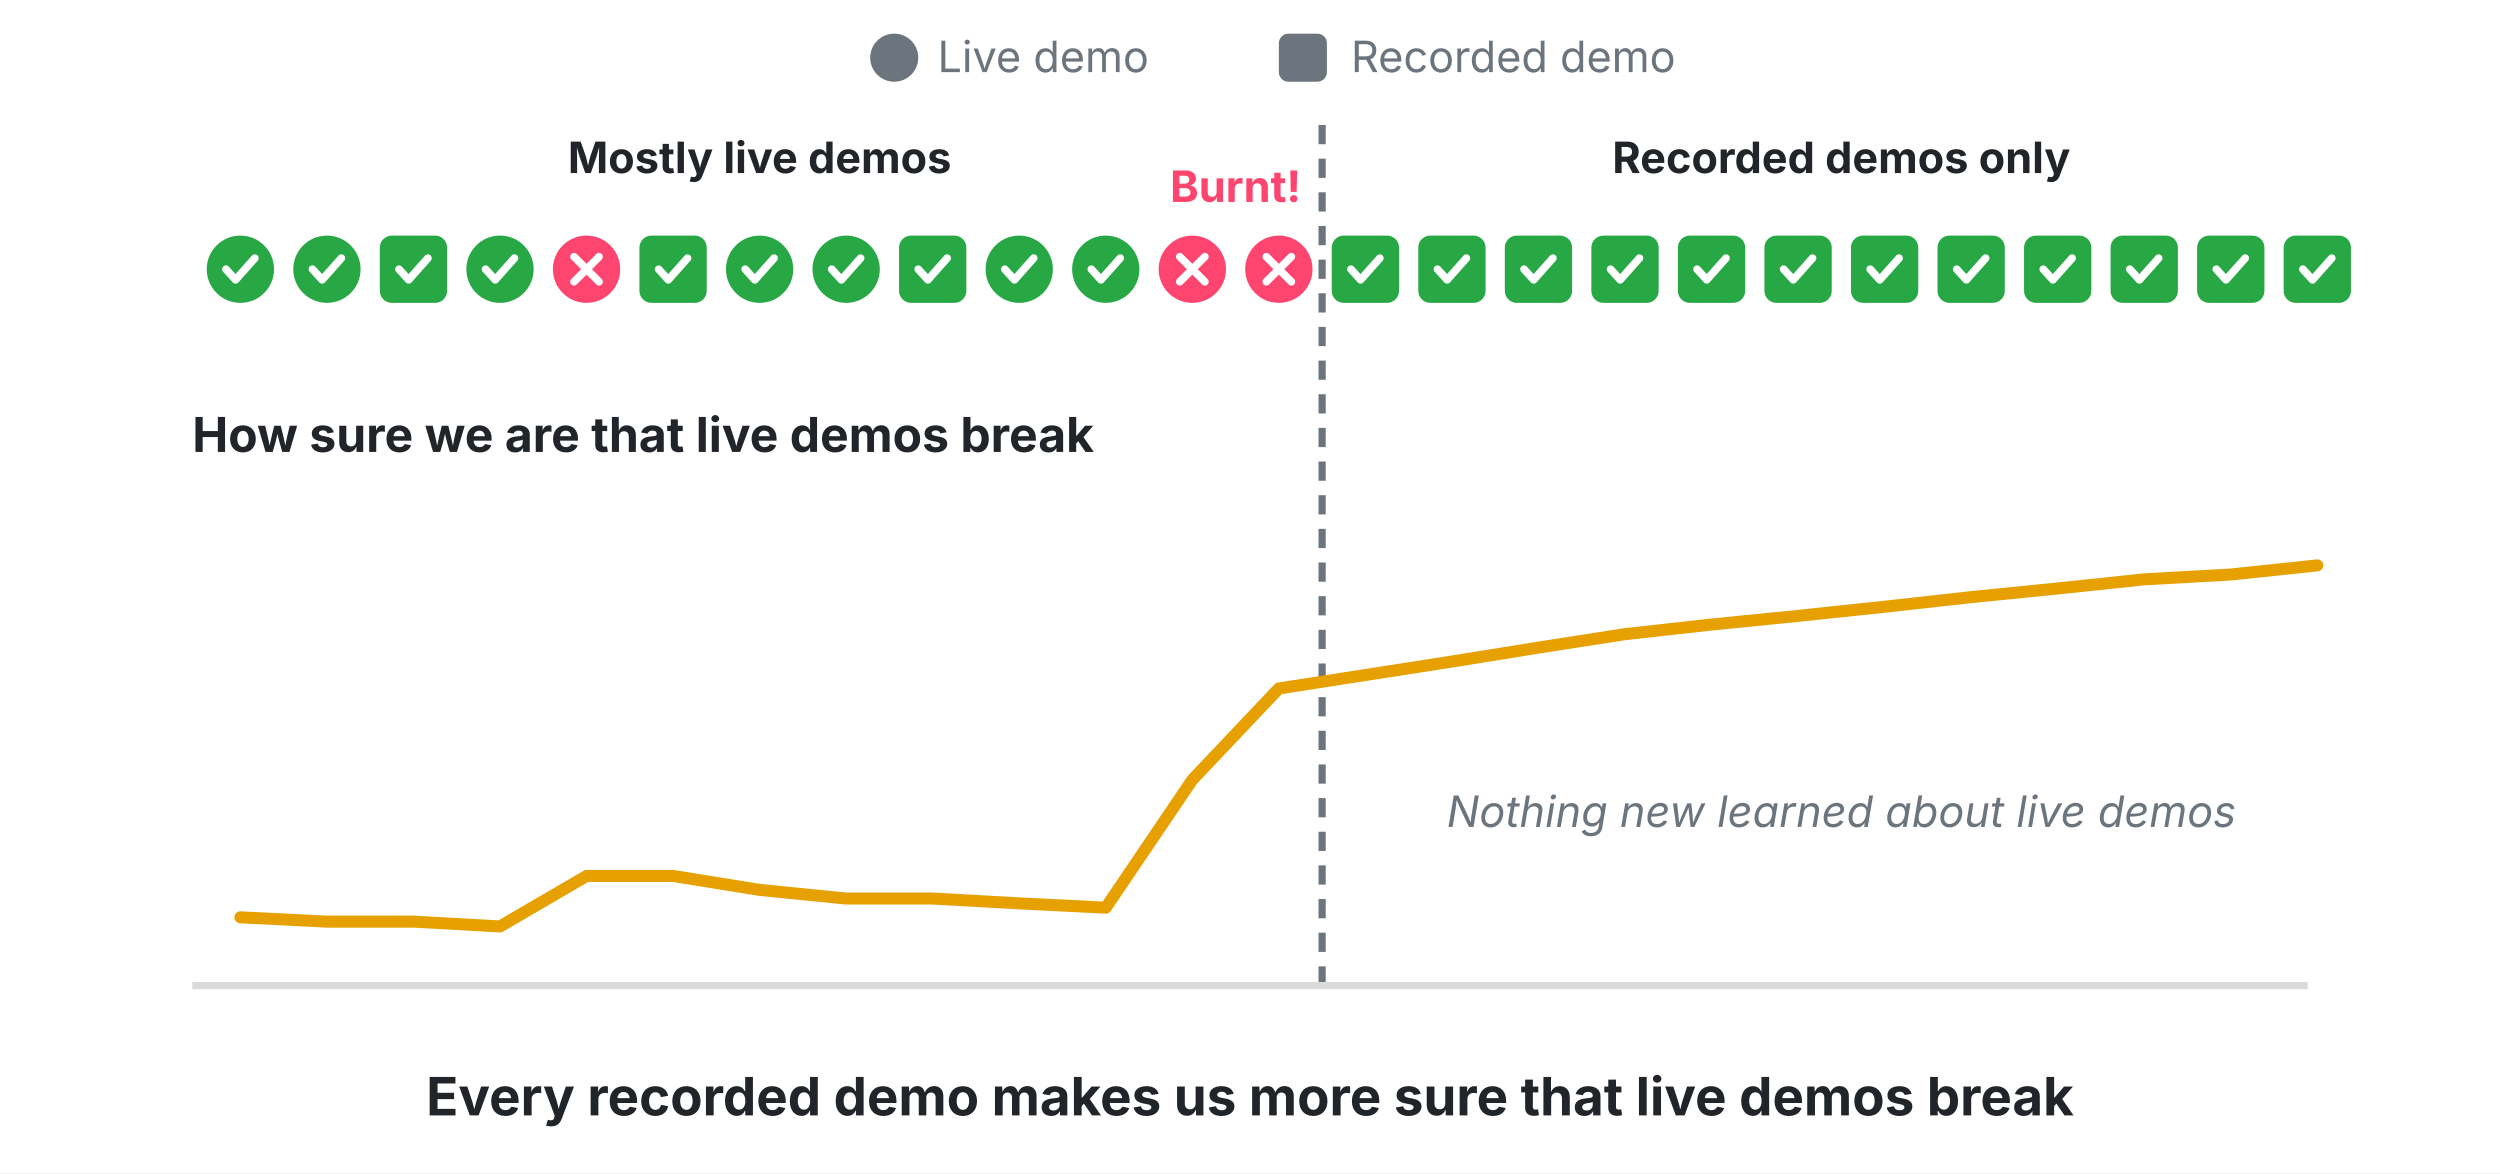
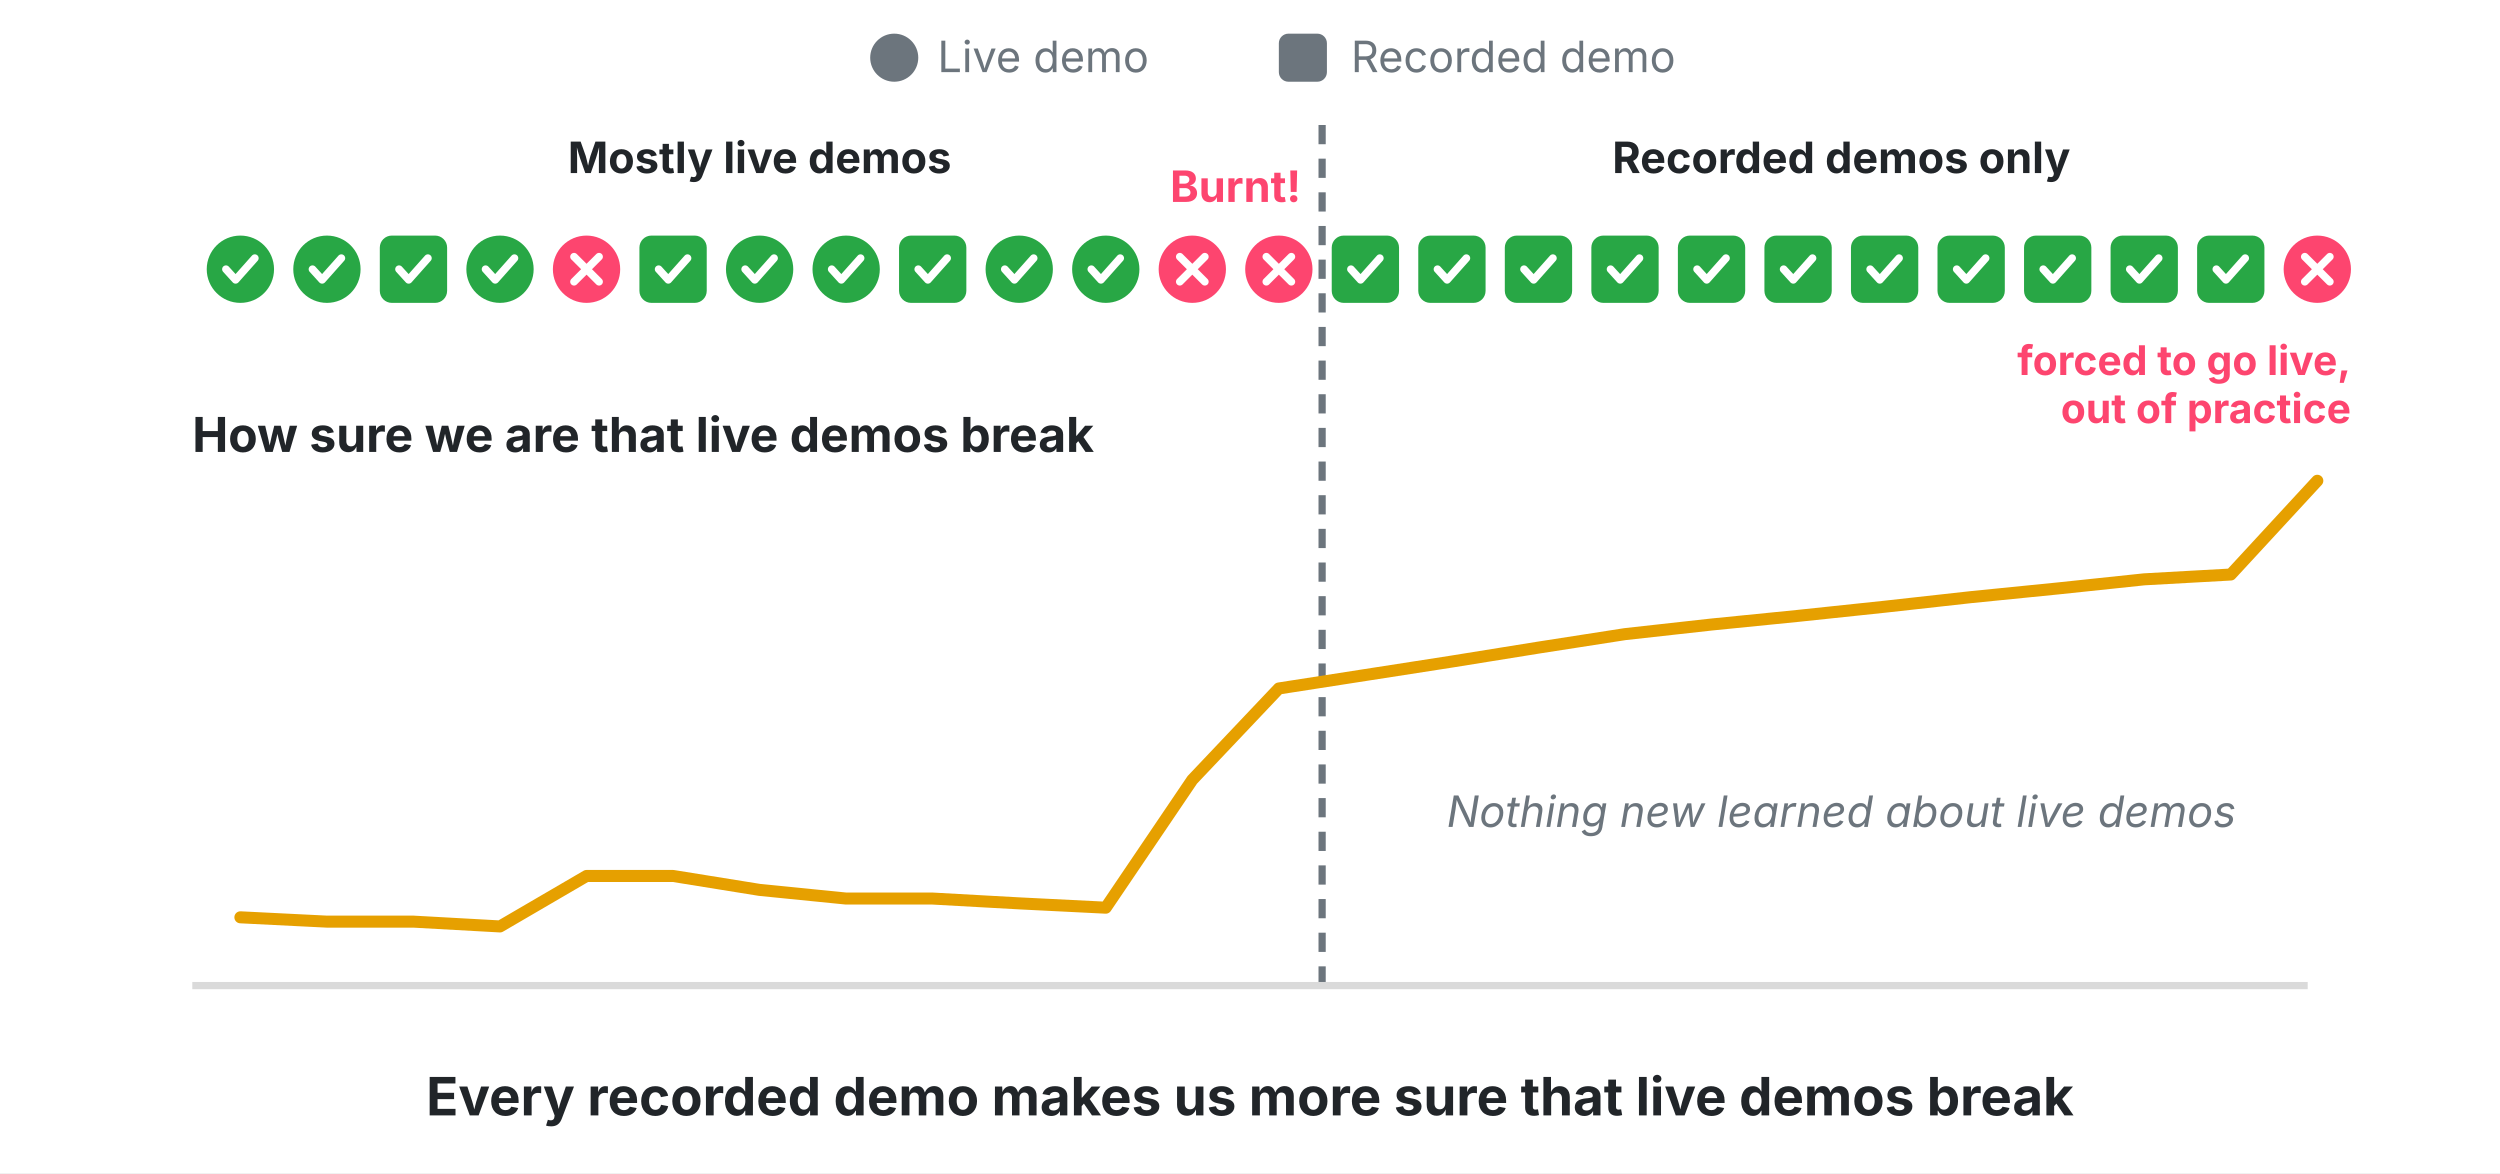
<svg xmlns="http://www.w3.org/2000/svg" viewBox="0 0 520 244" font-family="system-ui, -apple-system, sans-serif">
  <rect width="520" height="244" fill="#fff" />
  <circle cx="186" cy="12" r="5" fill="#6c757d" />
  <text x="195" y="15" font-size="9" fill="#6c757d">Live demo</text>
  <rect x="266" y="7" width="10" height="10" rx="2" fill="#6c757d" />
  <text x="281" y="15" font-size="9" fill="#6c757d">Recorded demo</text>
  <line x1="275" y1="26" x2="275" y2="205" stroke="#6c757d" stroke-width="1.5" stroke-dasharray="4 3" />
  <text x="158" y="36" font-size="9" fill="#212529" font-weight="bold" text-anchor="middle">Mostly live demos</text>
  <text x="383" y="36" font-size="9" fill="#212529" font-weight="bold" text-anchor="middle">Recorded demos only</text>
  <text x="257" y="42" font-size="9" fill="#fd456f" font-weight="bold" text-anchor="middle">Burnt!</text>
  <circle cx="50" cy="56" r="7" fill="#28a745" />
  <path d="M47 56 l2 2.2 l4 -4.5" fill="none" stroke="#fff" stroke-width="1.6" stroke-linecap="round" stroke-linejoin="round" />
  <circle cx="68" cy="56" r="7" fill="#28a745" />
  <path d="M65 56 l2 2.2 l4 -4.5" fill="none" stroke="#fff" stroke-width="1.6" stroke-linecap="round" stroke-linejoin="round" />
  <rect x="79" y="49" width="14" height="14" rx="2.5" fill="#28a745" />
  <path d="M83 56 l2 2.2 l4 -4.5" fill="none" stroke="#fff" stroke-width="1.6" stroke-linecap="round" stroke-linejoin="round" />
  <circle cx="104" cy="56" r="7" fill="#28a745" />
  <path d="M101 56 l2 2.2 l4 -4.5" fill="none" stroke="#fff" stroke-width="1.6" stroke-linecap="round" stroke-linejoin="round" />
  <circle cx="122" cy="56" r="7" fill="#fd456f" />
  <path d="M119.4 53.4 l5.2 5.2 M124.6 53.4 l-5.2 5.2" stroke="#fff" stroke-width="1.6" stroke-linecap="round" />
  <rect x="133" y="49" width="14" height="14" rx="2.5" fill="#28a745" />
  <path d="M137 56 l2 2.2 l4 -4.5" fill="none" stroke="#fff" stroke-width="1.6" stroke-linecap="round" stroke-linejoin="round" />
  <circle cx="158" cy="56" r="7" fill="#28a745" />
  <path d="M155 56 l2 2.2 l4 -4.5" fill="none" stroke="#fff" stroke-width="1.6" stroke-linecap="round" stroke-linejoin="round" />
  <circle cx="176" cy="56" r="7" fill="#28a745" />
  <path d="M173 56 l2 2.2 l4 -4.5" fill="none" stroke="#fff" stroke-width="1.6" stroke-linecap="round" stroke-linejoin="round" />
  <rect x="187" y="49" width="14" height="14" rx="2.5" fill="#28a745" />
  <path d="M191 56 l2 2.2 l4 -4.5" fill="none" stroke="#fff" stroke-width="1.6" stroke-linecap="round" stroke-linejoin="round" />
  <circle cx="212" cy="56" r="7" fill="#28a745" />
  <path d="M209 56 l2 2.2 l4 -4.5" fill="none" stroke="#fff" stroke-width="1.6" stroke-linecap="round" stroke-linejoin="round" />
  <circle cx="230" cy="56" r="7" fill="#28a745" />
  <path d="M227 56 l2 2.2 l4 -4.5" fill="none" stroke="#fff" stroke-width="1.6" stroke-linecap="round" stroke-linejoin="round" />
  <circle cx="248" cy="56" r="7" fill="#fd456f" />
  <path d="M245.4 53.4 l5.2 5.2 M250.6 53.4 l-5.2 5.2" stroke="#fff" stroke-width="1.6" stroke-linecap="round" />
  <circle cx="266" cy="56" r="7" fill="#fd456f" />
  <path d="M263.4 53.4 l5.2 5.2 M268.6 53.4 l-5.2 5.2" stroke="#fff" stroke-width="1.6" stroke-linecap="round" />
  <rect x="277" y="49" width="14" height="14" rx="2.5" fill="#28a745" />
  <path d="M281 56 l2 2.2 l4 -4.5" fill="none" stroke="#fff" stroke-width="1.6" stroke-linecap="round" stroke-linejoin="round" />
  <rect x="295" y="49" width="14" height="14" rx="2.5" fill="#28a745" />
  <path d="M299 56 l2 2.2 l4 -4.5" fill="none" stroke="#fff" stroke-width="1.6" stroke-linecap="round" stroke-linejoin="round" />
  <rect x="313" y="49" width="14" height="14" rx="2.5" fill="#28a745" />
  <path d="M317 56 l2 2.2 l4 -4.5" fill="none" stroke="#fff" stroke-width="1.6" stroke-linecap="round" stroke-linejoin="round" />
  <rect x="331" y="49" width="14" height="14" rx="2.5" fill="#28a745" />
  <path d="M335 56 l2 2.2 l4 -4.5" fill="none" stroke="#fff" stroke-width="1.6" stroke-linecap="round" stroke-linejoin="round" />
  <rect x="349" y="49" width="14" height="14" rx="2.5" fill="#28a745" />
  <path d="M353 56 l2 2.2 l4 -4.5" fill="none" stroke="#fff" stroke-width="1.6" stroke-linecap="round" stroke-linejoin="round" />
  <rect x="367" y="49" width="14" height="14" rx="2.5" fill="#28a745" />
  <path d="M371 56 l2 2.2 l4 -4.5" fill="none" stroke="#fff" stroke-width="1.6" stroke-linecap="round" stroke-linejoin="round" />
  <rect x="385" y="49" width="14" height="14" rx="2.5" fill="#28a745" />
  <path d="M389 56 l2 2.2 l4 -4.5" fill="none" stroke="#fff" stroke-width="1.6" stroke-linecap="round" stroke-linejoin="round" />
  <rect x="403" y="49" width="14" height="14" rx="2.5" fill="#28a745" />
  <path d="M407 56 l2 2.2 l4 -4.5" fill="none" stroke="#fff" stroke-width="1.6" stroke-linecap="round" stroke-linejoin="round" />
  <rect x="421" y="49" width="14" height="14" rx="2.5" fill="#28a745" />
  <path d="M425 56 l2 2.2 l4 -4.5" fill="none" stroke="#fff" stroke-width="1.6" stroke-linecap="round" stroke-linejoin="round" />
  <rect x="439" y="49" width="14" height="14" rx="2.5" fill="#28a745" />
  <path d="M443 56 l2 2.2 l4 -4.5" fill="none" stroke="#fff" stroke-width="1.6" stroke-linecap="round" stroke-linejoin="round" />
  <rect x="457" y="49" width="14" height="14" rx="2.5" fill="#28a745" />
  <path d="M461 56 l2 2.2 l4 -4.5" fill="none" stroke="#fff" stroke-width="1.6" stroke-linecap="round" stroke-linejoin="round" />
-   <rect x="475" y="49" width="14" height="14" rx="2.5" fill="#28a745" />
-   <path d="M479 56 l2 2.2 l4 -4.5" fill="none" stroke="#fff" stroke-width="1.6" stroke-linecap="round" stroke-linejoin="round" />
+   <circle cx="482" cy="56" r="7" fill="#fd456f" />
+   <path d="M479.4 53.4 l5.2 5.2 M484.6 53.4 l-5.2 5.2" stroke="#fff" stroke-width="1.6" stroke-linecap="round" />
+   <text x="489" y="78" font-size="8.5" fill="#fd456f" font-weight="bold" text-anchor="end">forced to go live,</text>
+   <text x="489" y="88" font-size="8.5" fill="#fd456f" font-weight="bold" text-anchor="end">out of practice</text>
  <text x="40" y="94" font-size="10" fill="#212529" font-weight="bold">How sure we are that live demos break</text>
  <line x1="40" y1="205" x2="480" y2="205" stroke="#dadada" stroke-width="1.5" />
-   <polyline points="50,190.8 68,191.7 86,191.7 104,192.7 122,182.2 140,182.2 158,185.1 176,186.9 194,186.9 212,187.9 230,188.8 248,162.2 266,143.2 284,140.4 302,137.6 320,134.7 338,131.9 356,129.9 374,128.1 392,126.2 410,124.2 428,122.4 446,120.5 464,119.5 482,117.6" fill="none" stroke="#e6a000" stroke-width="2.5" stroke-linejoin="round" stroke-linecap="round" />
+   <polyline points="50,190.8 68,191.7 86,191.7 104,192.7 122,182.2 140,182.2 158,185.1 176,186.9 194,186.9 212,187.9 230,188.8 248,162.2 266,143.2 284,140.4 302,137.6 320,134.7 338,131.9 356,129.9 374,128.1 392,126.2 410,124.2 428,122.4 446,120.5 464,119.5 482,100" fill="none" stroke="#e6a000" stroke-width="2.5" stroke-linejoin="round" stroke-linecap="round" />
  <text x="383" y="172" font-size="9" fill="#6c757d" font-style="italic" text-anchor="middle">Nothing new learned about live demos</text>
  <text x="260" y="232" font-size="11" fill="#212529" font-weight="bold" text-anchor="middle">Every recorded demo makes us more sure that live demos break</text>
</svg>
